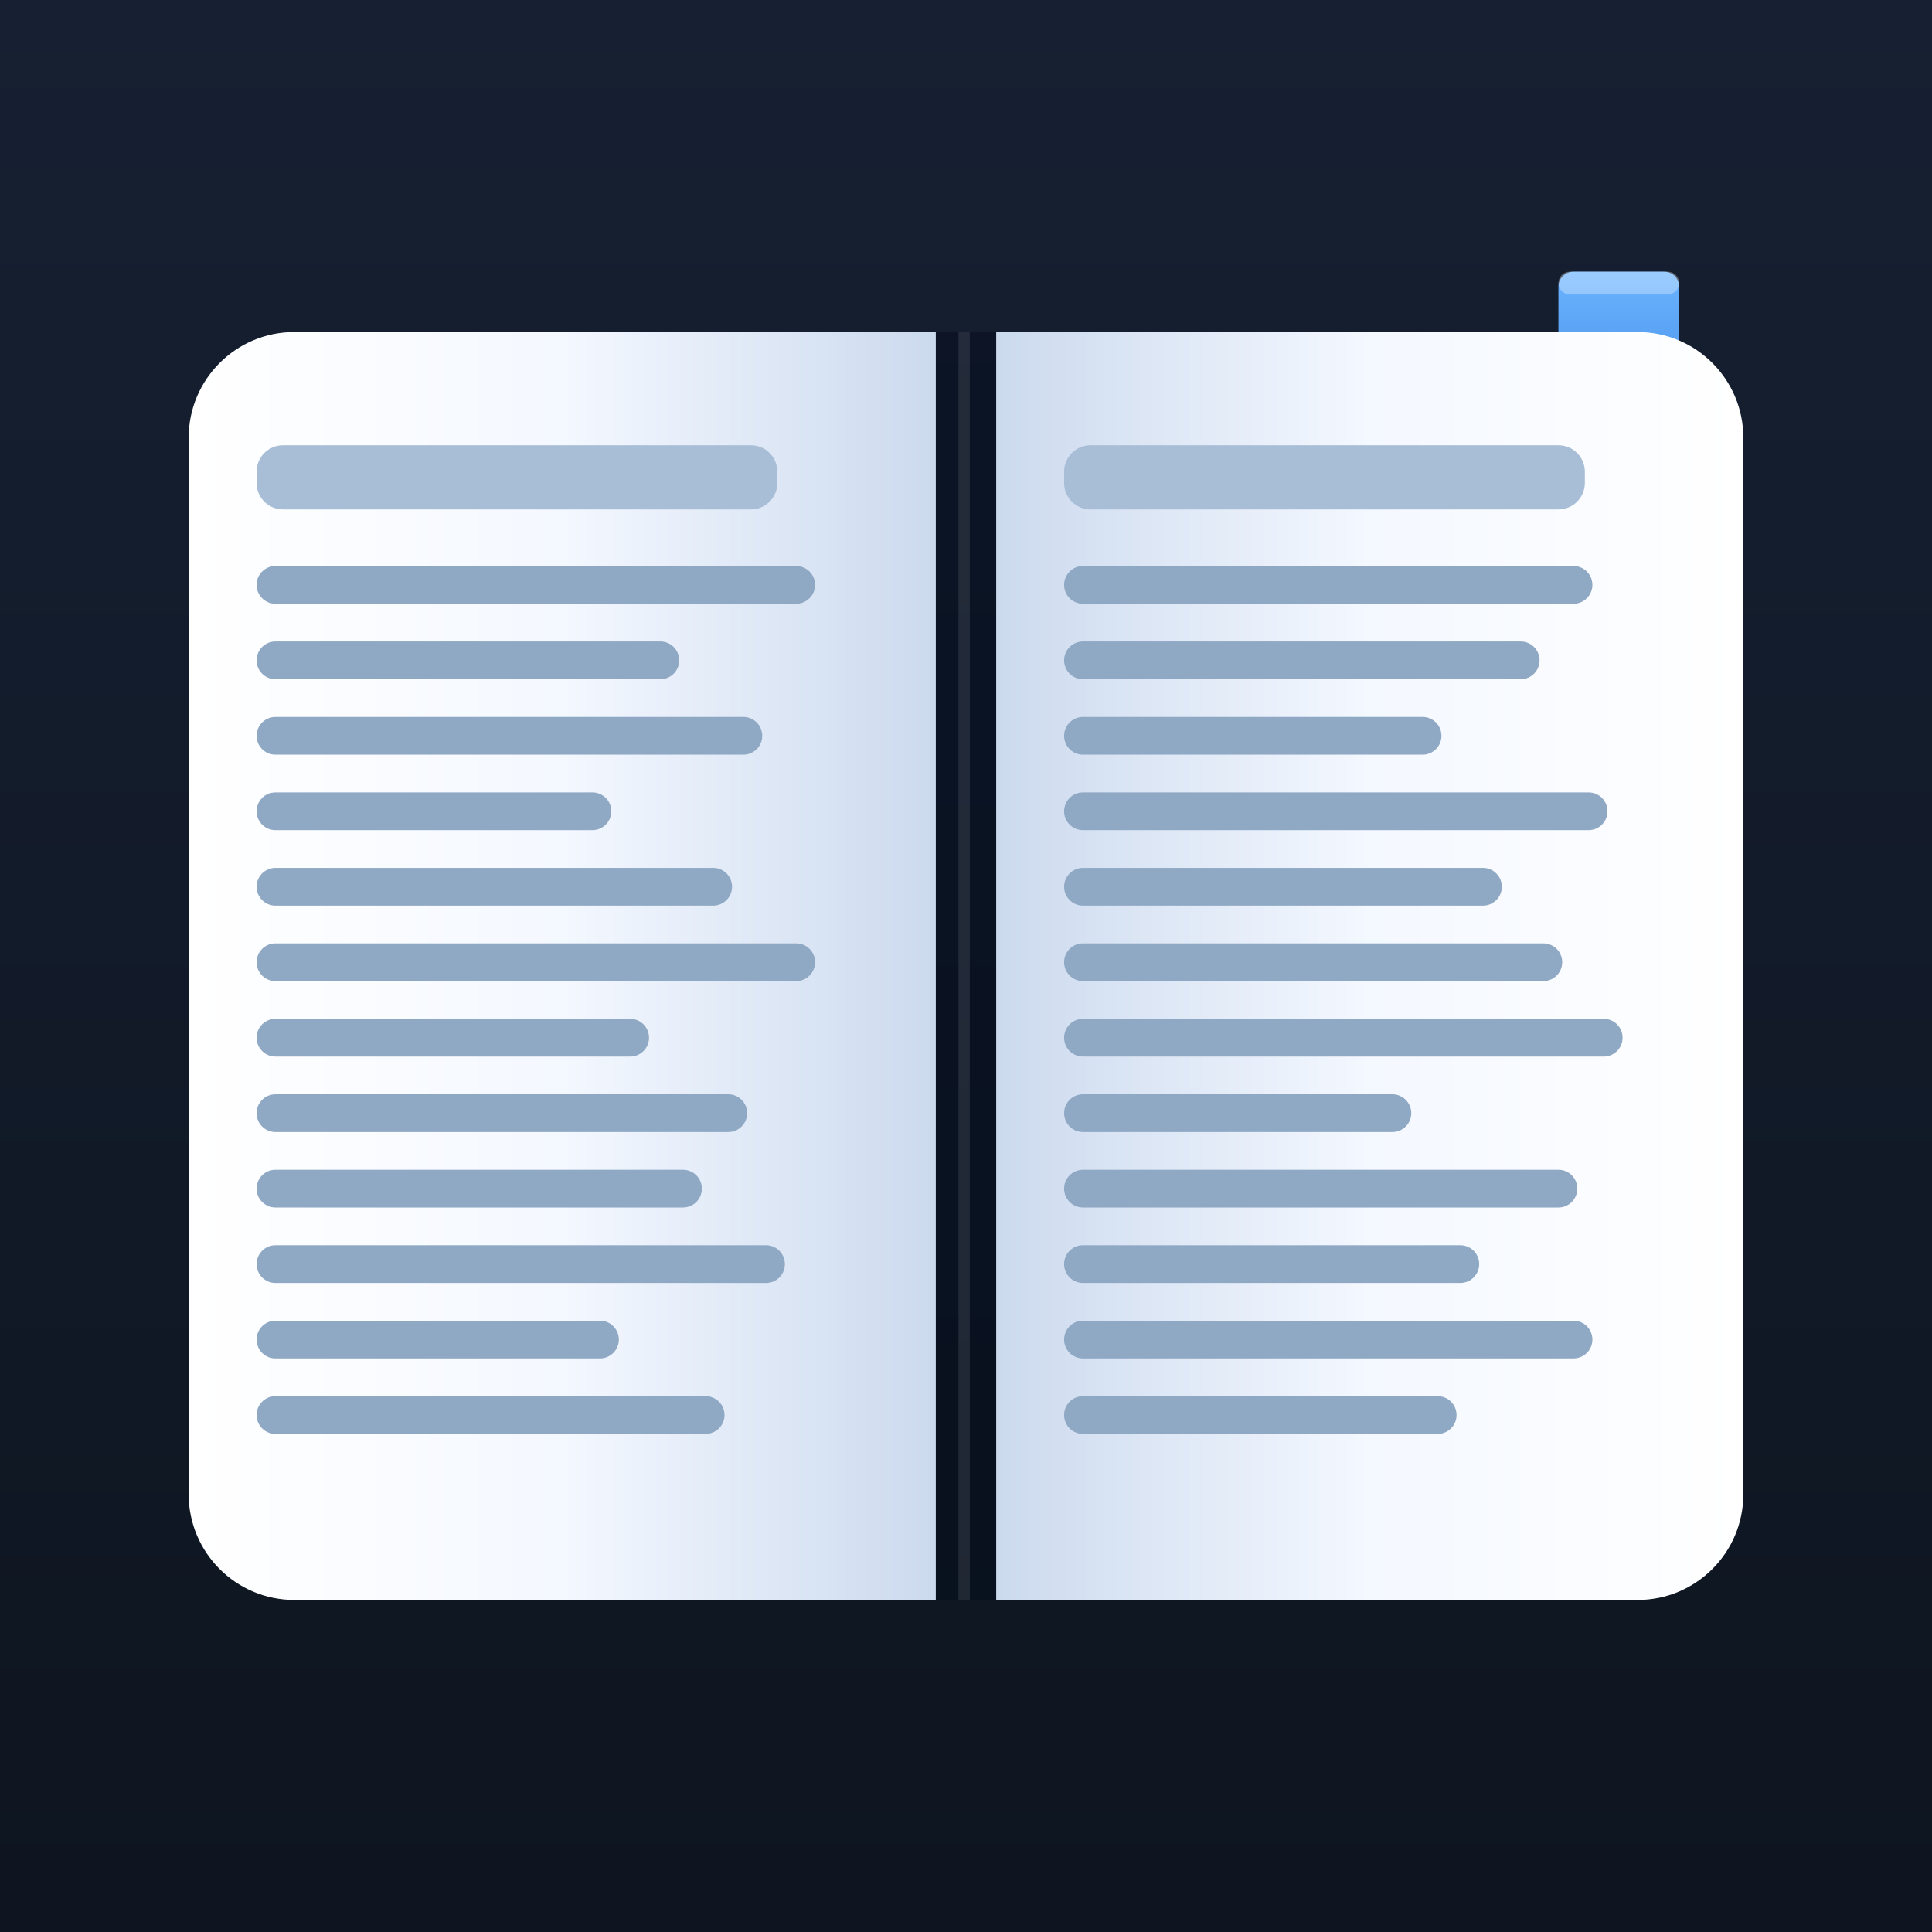
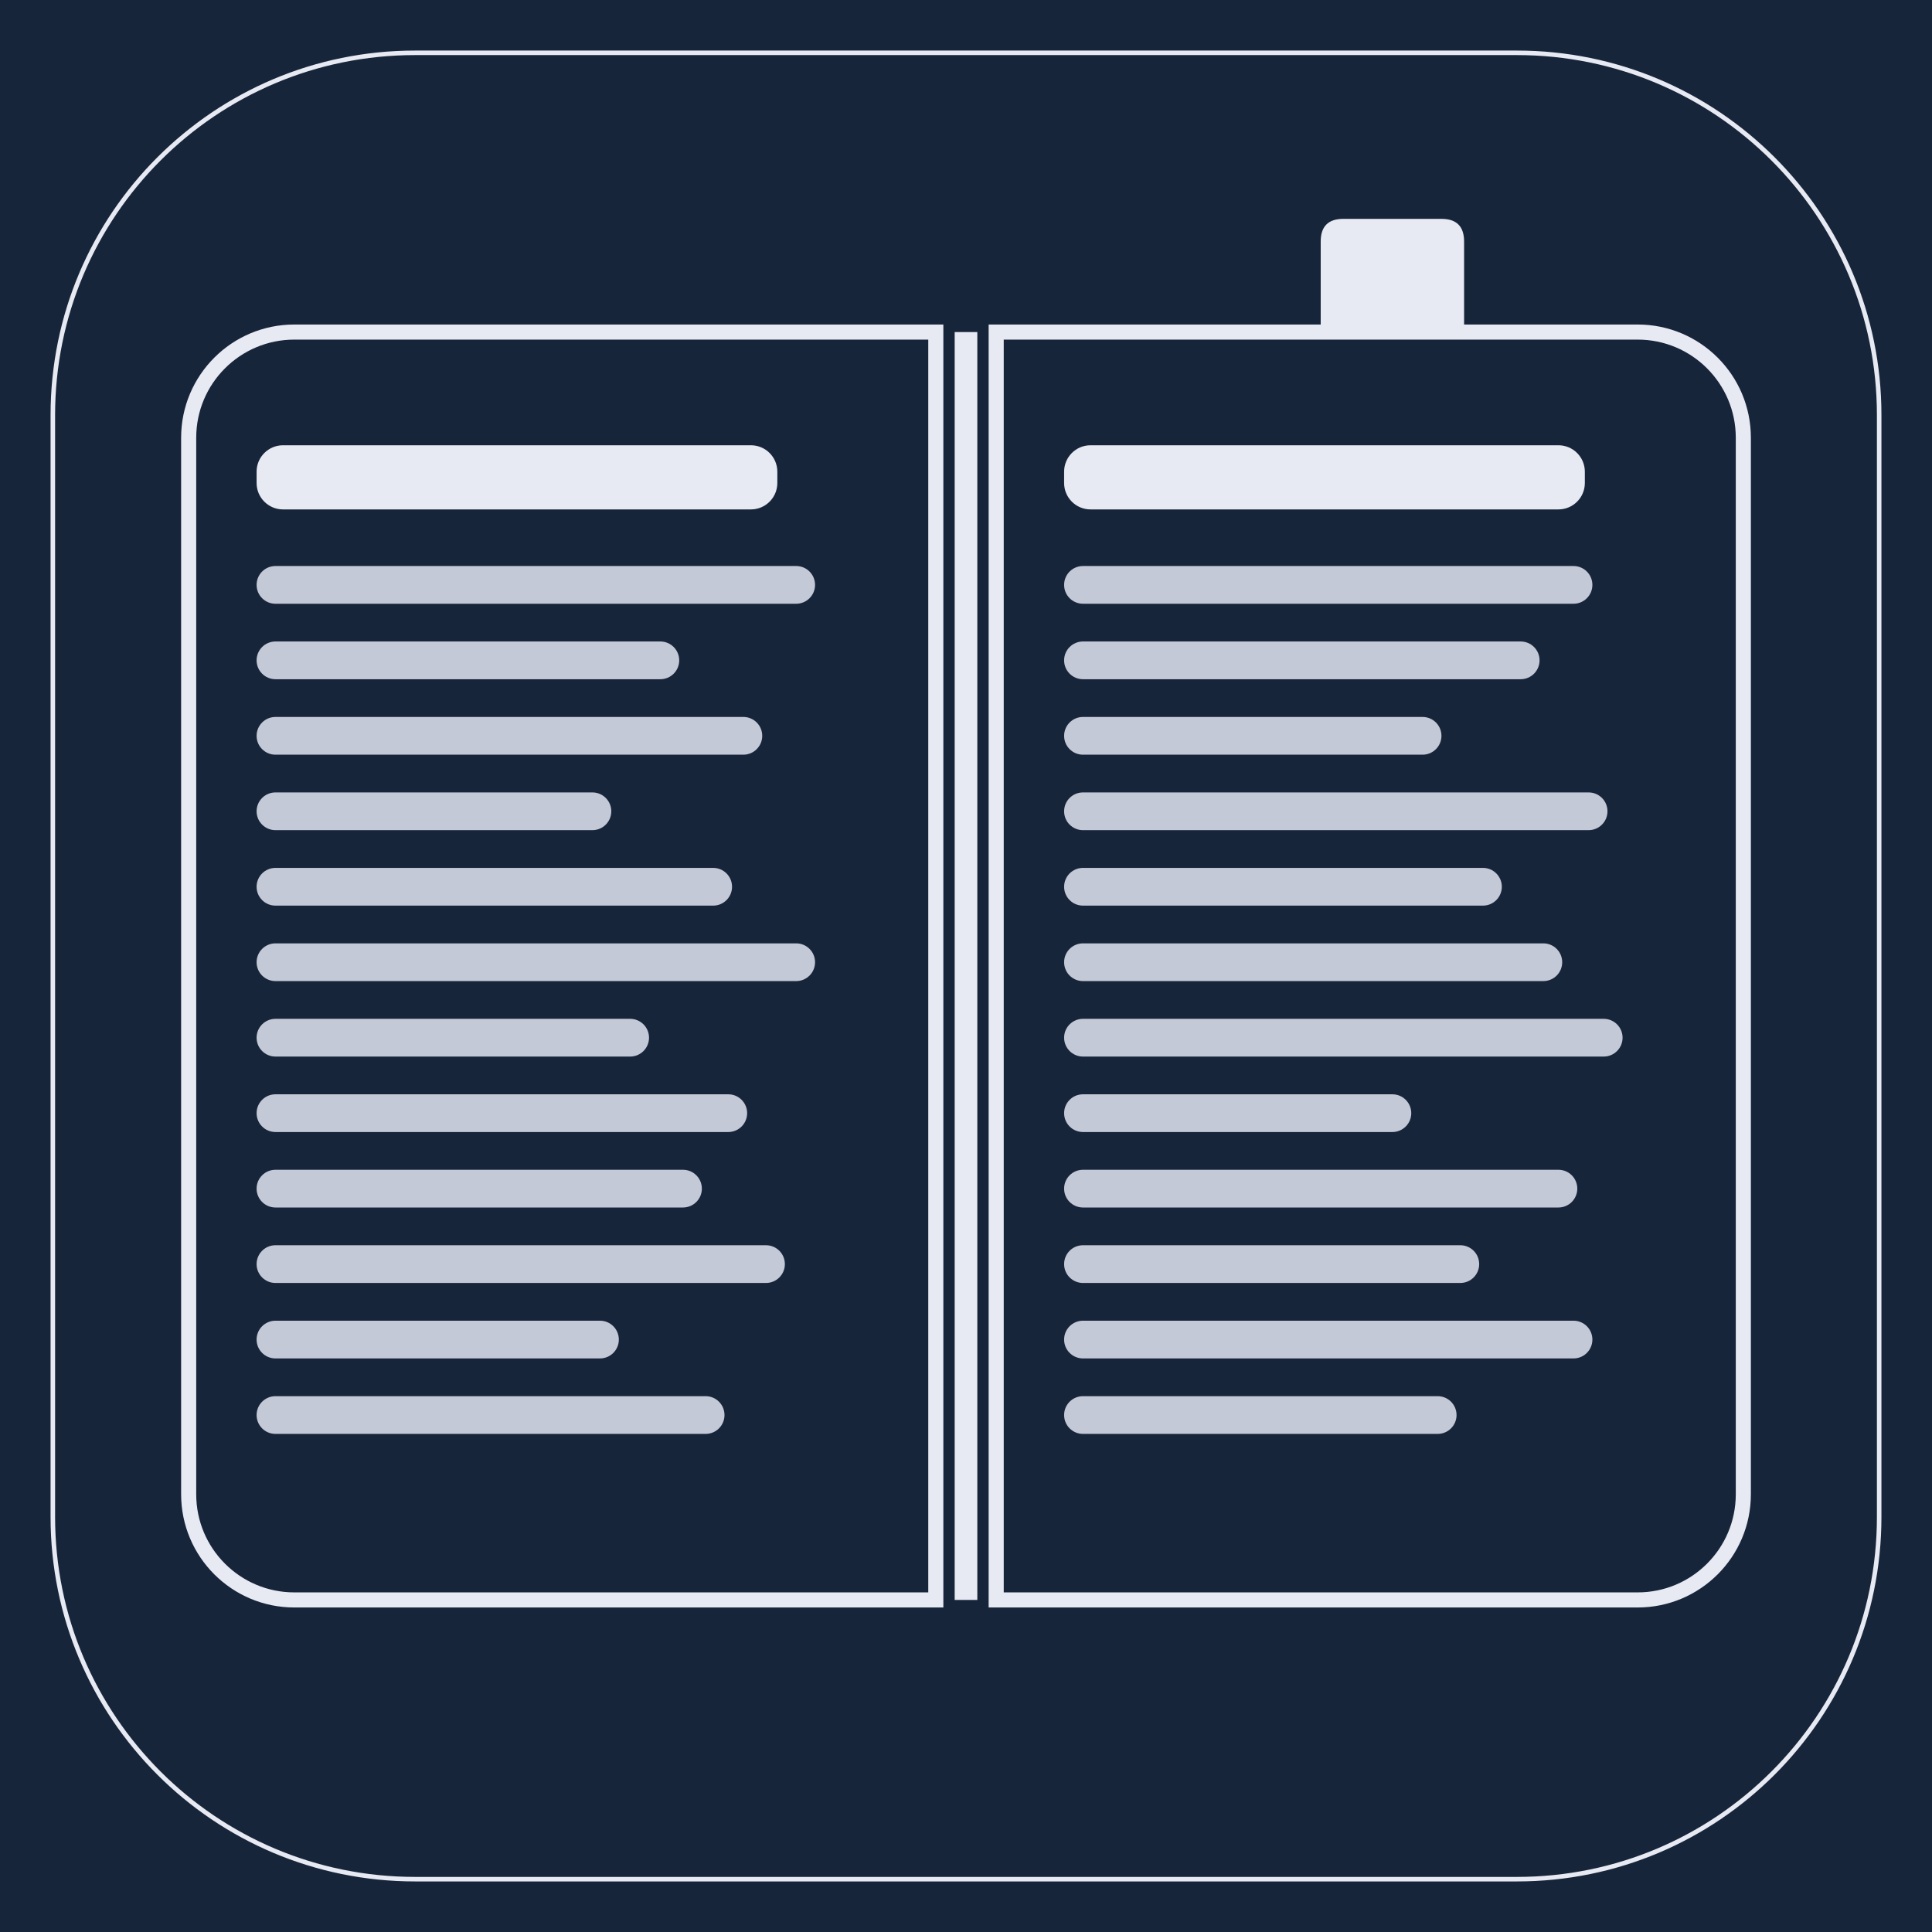
<svg xmlns="http://www.w3.org/2000/svg" viewBox="0 0 512 512" width="512" height="512">
-   <defs>
-     <linearGradient id="bg" x1="0" y1="0" x2="0" y2="512" gradientUnits="userSpaceOnUse">
-       <stop offset="0%" stop-color="#162032" />
-       <stop offset="100%" stop-color="#0e1520" />
-     </linearGradient>
-     <linearGradient id="pageL" x1="1" y1="0" x2="0" y2="0">
-       <stop offset="0%" stop-color="#ccdaee" />
-       <stop offset="50%" stop-color="#f4f8ff" />
-       <stop offset="100%" stop-color="#ffffff" />
-     </linearGradient>
-     <linearGradient id="pageR" x1="0" y1="0" x2="1" y2="0">
-       <stop offset="0%" stop-color="#ccdaee" />
-       <stop offset="50%" stop-color="#f4f8ff" />
-       <stop offset="100%" stop-color="#ffffff" />
-     </linearGradient>
-     <linearGradient id="bmGrad" x1="0" y1="0" x2="0" y2="1">
-       <stop offset="0%" stop-color="#6ab4ff" />
-       <stop offset="100%" stop-color="#1a5ec8" />
-     </linearGradient>
-   </defs>
-   <rect width="512" height="512" fill="url(#bg)" />
-   <path fill="url(#bmGrad)" d="M 413,76 A 4,4 0 0,1 417,72 L 441,72 A 4,4 0 0,1 445,76 L 445,158 L 429,143 L 413,158 Z" />
-   <rect x="413" y="72" width="32" height="6" rx="3" fill="rgba(255,255,255,0.32)" />
-   <path fill="url(#pageL)" d="M 78,88 L 248,88 L 248,424 L 78,424 A 28,28 0 0,1 50,396 L 50,116 A 28,28 0 0,1 78,88 Z" />
-   <path fill="url(#pageR)" d="M 264,88 L 434,88 A 28,28 0 0,1 462,116 L 462,396 A 28,28 0 0,1 434,424 L 264,424 Z" />
-   <rect x="248" y="88" width="16" height="336" fill="rgba(0,10,25,0.45)" />
-   <rect x="254" y="88" width="3" height="336" fill="rgba(255,255,255,0.10)" />
-   <rect x="68" y="118" width="138" height="17" rx="7" fill="#a8bdd6" />
-   <rect x="68" y="150" width="148" height="10" rx="5" fill="#8fa8c4" />
-   <rect x="68" y="170" width="112" height="10" rx="5" fill="#8fa8c4" />
-   <rect x="68" y="190" width="134" height="10" rx="5" fill="#8fa8c4" />
-   <rect x="68" y="210" width="94" height="10" rx="5" fill="#8fa8c4" />
-   <rect x="68" y="230" width="126" height="10" rx="5" fill="#8fa8c4" />
-   <rect x="68" y="250" width="148" height="10" rx="5" fill="#8fa8c4" />
-   <rect x="68" y="270" width="104" height="10" rx="5" fill="#8fa8c4" />
-   <rect x="68" y="290" width="130" height="10" rx="5" fill="#8fa8c4" />
-   <rect x="68" y="310" width="118" height="10" rx="5" fill="#8fa8c4" />
-   <rect x="68" y="330" width="140" height="10" rx="5" fill="#8fa8c4" />
-   <rect x="68" y="350" width="96" height="10" rx="5" fill="#8fa8c4" />
-   <rect x="68" y="370" width="124" height="10" rx="5" fill="#8fa8c4" />
-   <rect x="282" y="118" width="138" height="17" rx="7" fill="#a8bdd6" />
-   <rect x="282" y="150" width="140" height="10" rx="5" fill="#8fa8c4" />
-   <rect x="282" y="170" width="126" height="10" rx="5" fill="#8fa8c4" />
-   <rect x="282" y="190" width="100" height="10" rx="5" fill="#8fa8c4" />
-   <rect x="282" y="210" width="144" height="10" rx="5" fill="#8fa8c4" />
-   <rect x="282" y="230" width="116" height="10" rx="5" fill="#8fa8c4" />
-   <rect x="282" y="250" width="132" height="10" rx="5" fill="#8fa8c4" />
-   <rect x="282" y="270" width="148" height="10" rx="5" fill="#8fa8c4" />
-   <rect x="282" y="290" width="92" height="10" rx="5" fill="#8fa8c4" />
-   <rect x="282" y="310" width="136" height="10" rx="5" fill="#8fa8c4" />
-   <rect x="282" y="330" width="110" height="10" rx="5" fill="#8fa8c4" />
-   <rect x="282" y="350" width="140" height="10" rx="5" fill="#8fa8c4" />
-   <rect x="282" y="370" width="104" height="10" rx="5" fill="#8fa8c4" />
+   <rect width="512" height="512" fill="#17253A" />
+   <rect x="14" y="14" width="484" height="484" rx="96" fill="none" stroke="#E7EAF3" stroke-width="1.2" />
+   <path fill="#E7EAF3" d="M 350,88 L 350,64 Q 350,58 356,58 L 382,58 Q 388,58 388,64 L 388,88 Z" />
+   <path fill="none" stroke="#E7EAF3" stroke-width="4" d="M 78,88 L 248,88 L 248,424 L 78,424 A 28,28 0 0,1 50,396 L 50,116 A 28,28 0 0,1 78,88 Z" />
+   <path fill="none" stroke="#E7EAF3" stroke-width="4" d="M 264,88 L 434,88 A 28,28 0 0,1 462,116 L 462,396 A 28,28 0 0,1 434,424 L 264,424 Z" />
+   <rect x="253" y="88" width="6" height="336" fill="#E7EAF3" />
+   <rect x="68" y="118" width="138" height="17" rx="7" fill="#E7EAF3" />
+   <rect x="68" y="150" width="148" height="10" rx="5" fill="rgba(214,219,231,0.9)" />
+   <rect x="68" y="170" width="112" height="10" rx="5" fill="rgba(214,219,231,0.9)" />
+   <rect x="68" y="190" width="134" height="10" rx="5" fill="rgba(214,219,231,0.9)" />
+   <rect x="68" y="210" width="94" height="10" rx="5" fill="rgba(214,219,231,0.9)" />
+   <rect x="68" y="230" width="126" height="10" rx="5" fill="rgba(214,219,231,0.9)" />
+   <rect x="68" y="250" width="148" height="10" rx="5" fill="rgba(214,219,231,0.9)" />
+   <rect x="68" y="270" width="104" height="10" rx="5" fill="rgba(214,219,231,0.9)" />
+   <rect x="68" y="290" width="130" height="10" rx="5" fill="rgba(214,219,231,0.9)" />
+   <rect x="68" y="310" width="118" height="10" rx="5" fill="rgba(214,219,231,0.9)" />
+   <rect x="68" y="330" width="140" height="10" rx="5" fill="rgba(214,219,231,0.9)" />
+   <rect x="68" y="350" width="96" height="10" rx="5" fill="rgba(214,219,231,0.9)" />
+   <rect x="68" y="370" width="124" height="10" rx="5" fill="rgba(214,219,231,0.9)" />
+   <rect x="282" y="118" width="138" height="17" rx="7" fill="#E7EAF3" />
+   <rect x="282" y="150" width="140" height="10" rx="5" fill="rgba(214,219,231,0.9)" />
+   <rect x="282" y="170" width="126" height="10" rx="5" fill="rgba(214,219,231,0.9)" />
+   <rect x="282" y="190" width="100" height="10" rx="5" fill="rgba(214,219,231,0.9)" />
+   <rect x="282" y="210" width="144" height="10" rx="5" fill="rgba(214,219,231,0.9)" />
+   <rect x="282" y="230" width="116" height="10" rx="5" fill="rgba(214,219,231,0.9)" />
+   <rect x="282" y="250" width="132" height="10" rx="5" fill="rgba(214,219,231,0.9)" />
+   <rect x="282" y="270" width="148" height="10" rx="5" fill="rgba(214,219,231,0.9)" />
+   <rect x="282" y="290" width="92" height="10" rx="5" fill="rgba(214,219,231,0.9)" />
+   <rect x="282" y="310" width="136" height="10" rx="5" fill="rgba(214,219,231,0.9)" />
+   <rect x="282" y="330" width="110" height="10" rx="5" fill="rgba(214,219,231,0.9)" />
+   <rect x="282" y="350" width="140" height="10" rx="5" fill="rgba(214,219,231,0.9)" />
+   <rect x="282" y="370" width="104" height="10" rx="5" fill="rgba(214,219,231,0.9)" />
</svg>
